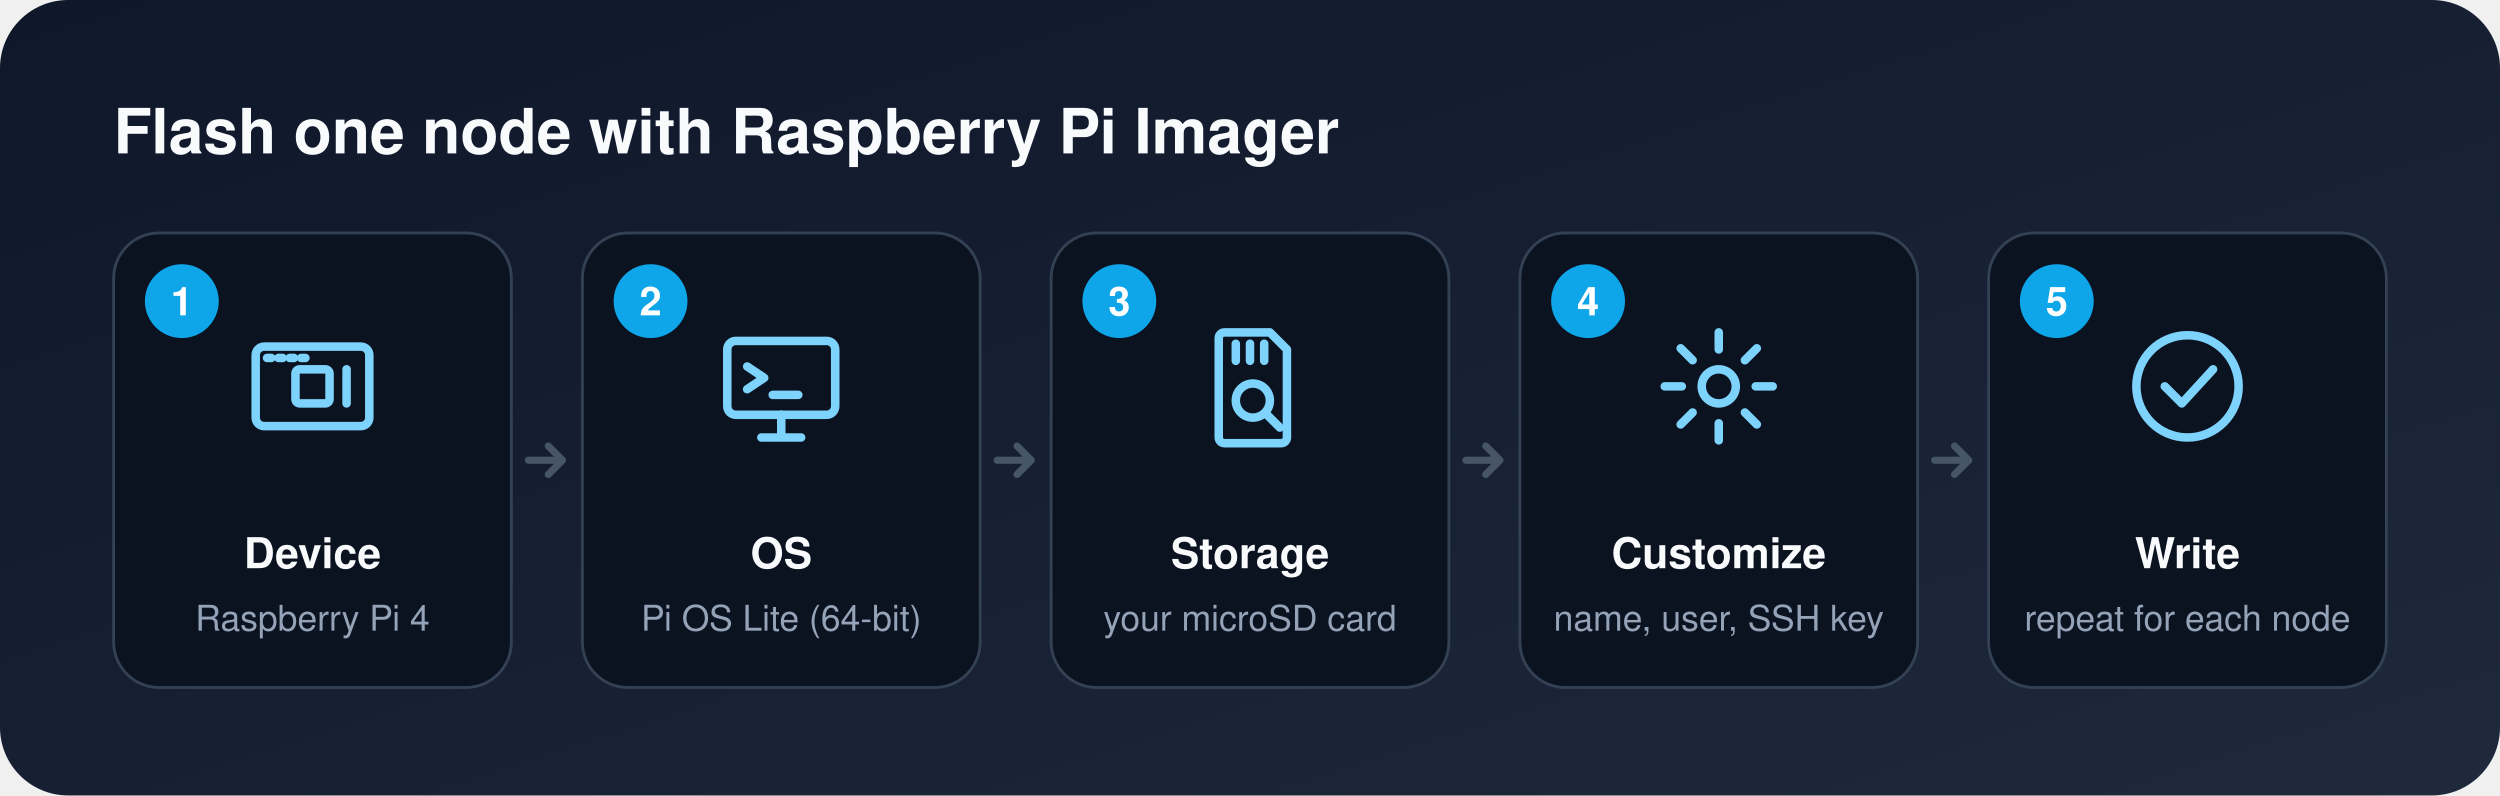
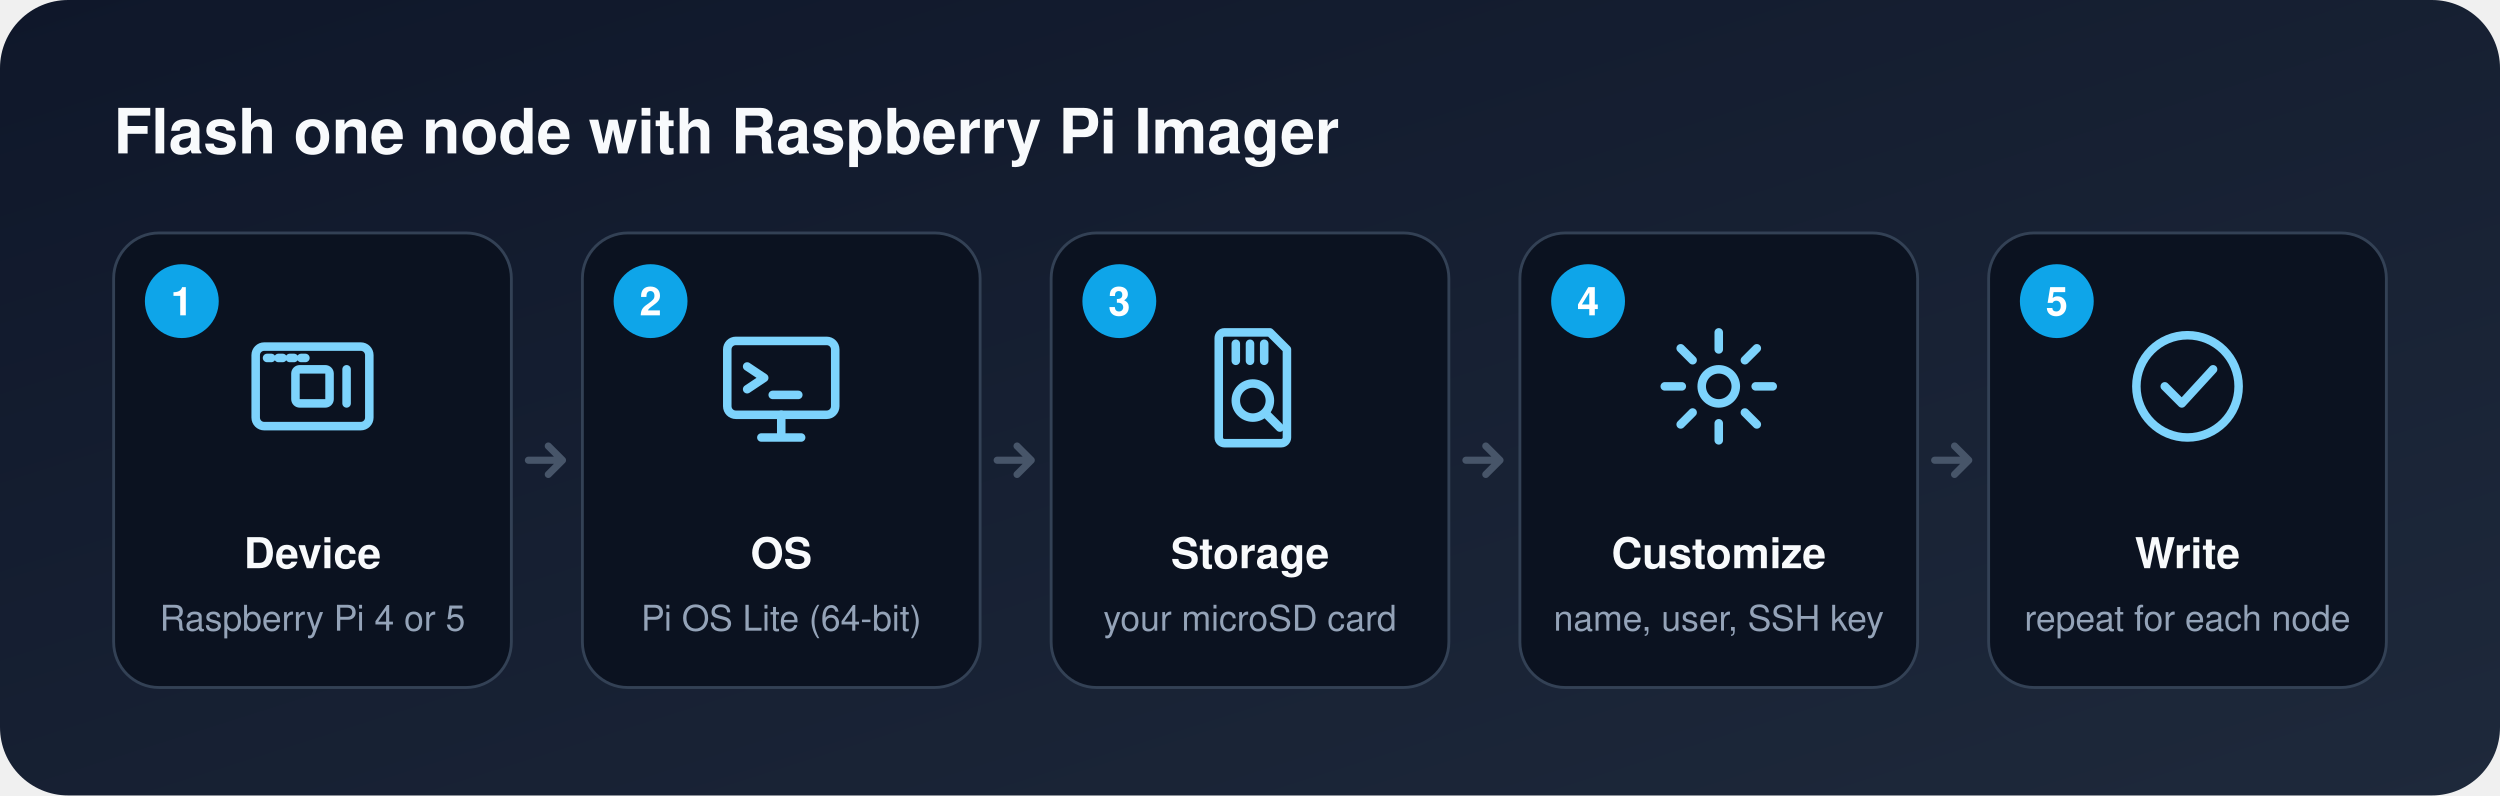
- <svg xmlns="http://www.w3.org/2000/svg" viewBox="0 0 880 280" role="img" aria-label="Flash one node with Raspberry Pi Imager: Device (Raspberry Pi 4), then OS (Pi OS Lite (64-bit)), then Storage (your microSD card), then Customize (name, user, SSH key), then Write (repeat for each node)">
+ <svg xmlns="http://www.w3.org/2000/svg" viewBox="0 0 880 280" role="img" aria-label="Flash one node with Raspberry Pi Imager: Device (Raspberry Pi 4 or 5), then OS (Pi OS Lite (64-bit)), then Storage (your microSD card), then Customize (name, user, SSH key), then Write (repeat for each node)">
  <defs>
    <linearGradient id="bg" x1="0" y1="0" x2="1" y2="1">
      <stop offset="0" stop-color="#0F172A" />
      <stop offset="1" stop-color="#1E293B" />
    </linearGradient>
  </defs>
  <rect width="880" height="280" rx="24" fill="url(#bg)" />
  <g font-family="-apple-system, 'Segoe UI', Helvetica, Arial, sans-serif">
    <text x="40" y="54" fill="#F8FAFC" font-size="22" font-weight="700">Flash one node with Raspberry Pi Imager</text>
    <g transform="translate(40 82)">
      <rect width="140" height="160" rx="16" fill="#0B1220" stroke="#334155" />
      <circle cx="24" cy="24" r="13" fill="#0EA5E9" />
      <text x="24" y="29" fill="#fff" font-size="14" font-weight="700" text-anchor="middle">1</text>
      <g transform="translate(46 30)" fill="none" stroke="#7DD3FC" stroke-width="3" stroke-linecap="round" stroke-linejoin="round">
        <rect x="4" y="10" width="40" height="28" rx="3" />
        <rect x="18" y="18" width="12" height="12" rx="1.5" />
        <path d="M8 14h14" stroke-dasharray="1.5 2.5" />
        <path d="M36 18v12" />
      </g>
      <text x="70" y="118" fill="#F8FAFC" font-size="15" font-weight="700" text-anchor="middle">Device</text>
-       <text x="70" y="140" fill="#94A3B8" font-size="12.5" text-anchor="middle">Raspberry Pi 4</text>
+       <text x="70" y="140" fill="#94A3B8" font-size="12.5" text-anchor="middle">Raspberry Pi 4 or 5</text>
    </g>
    <path d="M186 162h12M193 157l5 5-5 5" fill="none" stroke="#475569" stroke-width="2.5" stroke-linecap="round" stroke-linejoin="round" />
    <g transform="translate(205 82)">
      <rect width="140" height="160" rx="16" fill="#0B1220" stroke="#334155" />
      <circle cx="24" cy="24" r="13" fill="#0EA5E9" />
      <text x="24" y="29" fill="#fff" font-size="14" font-weight="700" text-anchor="middle">2</text>
      <g transform="translate(46 30)" fill="none" stroke="#7DD3FC" stroke-width="3" stroke-linecap="round" stroke-linejoin="round">
        <rect x="5" y="8" width="38" height="26" rx="3" />
        <path d="M17 42h14M24 34v8" />
        <path d="M12 17l6 4-6 4M21 27h9" />
      </g>
      <text x="70" y="118" fill="#F8FAFC" font-size="15" font-weight="700" text-anchor="middle">OS</text>
      <text x="70" y="140" fill="#94A3B8" font-size="12.5" text-anchor="middle">Pi OS Lite (64-bit)</text>
    </g>
    <path d="M351 162h12M358 157l5 5-5 5" fill="none" stroke="#475569" stroke-width="2.5" stroke-linecap="round" stroke-linejoin="round" />
    <g transform="translate(370 82)">
      <rect width="140" height="160" rx="16" fill="#0B1220" stroke="#334155" />
      <circle cx="24" cy="24" r="13" fill="#0EA5E9" />
      <text x="24" y="29" fill="#fff" font-size="14" font-weight="700" text-anchor="middle">3</text>
      <g transform="translate(46 30)" fill="none" stroke="#7DD3FC" stroke-width="3" stroke-linecap="round" stroke-linejoin="round">
        <path d="M15 5h16l6 6v31a2 2 0 0 1-2 2H15a2 2 0 0 1-2-2V7a2 2 0 0 1 2-2z" />
        <path d="M19 9v6M24 9v6M29 9v6" />
        <circle cx="25" cy="29" r="6" />
        <path d="M29.5 33.5l5 5" />
      </g>
      <text x="70" y="118" fill="#F8FAFC" font-size="15" font-weight="700" text-anchor="middle">Storage</text>
      <text x="70" y="140" fill="#94A3B8" font-size="12.5" text-anchor="middle">your microSD card</text>
    </g>
    <path d="M516 162h12M523 157l5 5-5 5" fill="none" stroke="#475569" stroke-width="2.5" stroke-linecap="round" stroke-linejoin="round" />
    <g transform="translate(535 82)">
      <rect width="140" height="160" rx="16" fill="#0B1220" stroke="#334155" />
      <circle cx="24" cy="24" r="13" fill="#0EA5E9" />
      <text x="24" y="29" fill="#fff" font-size="14" font-weight="700" text-anchor="middle">4</text>
      <g transform="translate(46 30)" fill="none" stroke="#7DD3FC" stroke-width="3" stroke-linecap="round" stroke-linejoin="round">
        <circle cx="24" cy="24" r="6" />
        <path d="M24 5v6M24 37v6M5 24h6M37 24h6M10.6 10.6l4.2 4.2M33.2 33.2l4.2 4.2M10.6 37.4l4.2-4.2M33.2 14.8l4.2-4.2" />
      </g>
      <text x="70" y="118" fill="#F8FAFC" font-size="15" font-weight="700" text-anchor="middle">Customize</text>
      <text x="70" y="140" fill="#94A3B8" font-size="12.5" text-anchor="middle">name, user, SSH key</text>
    </g>
    <path d="M681 162h12M688 157l5 5-5 5" fill="none" stroke="#475569" stroke-width="2.5" stroke-linecap="round" stroke-linejoin="round" />
    <g transform="translate(700 82)">
      <rect width="140" height="160" rx="16" fill="#0B1220" stroke="#334155" />
      <circle cx="24" cy="24" r="13" fill="#0EA5E9" />
      <text x="24" y="29" fill="#fff" font-size="14" font-weight="700" text-anchor="middle">5</text>
      <g transform="translate(46 30)" fill="none" stroke="#7DD3FC" stroke-width="3" stroke-linecap="round" stroke-linejoin="round">
        <circle cx="24" cy="24" r="18" />
        <path d="M16 24l6 6 11-12" />
      </g>
      <text x="70" y="118" fill="#F8FAFC" font-size="15" font-weight="700" text-anchor="middle">Write</text>
      <text x="70" y="140" fill="#94A3B8" font-size="12.5" text-anchor="middle">repeat for each node</text>
    </g>
  </g>
</svg>
